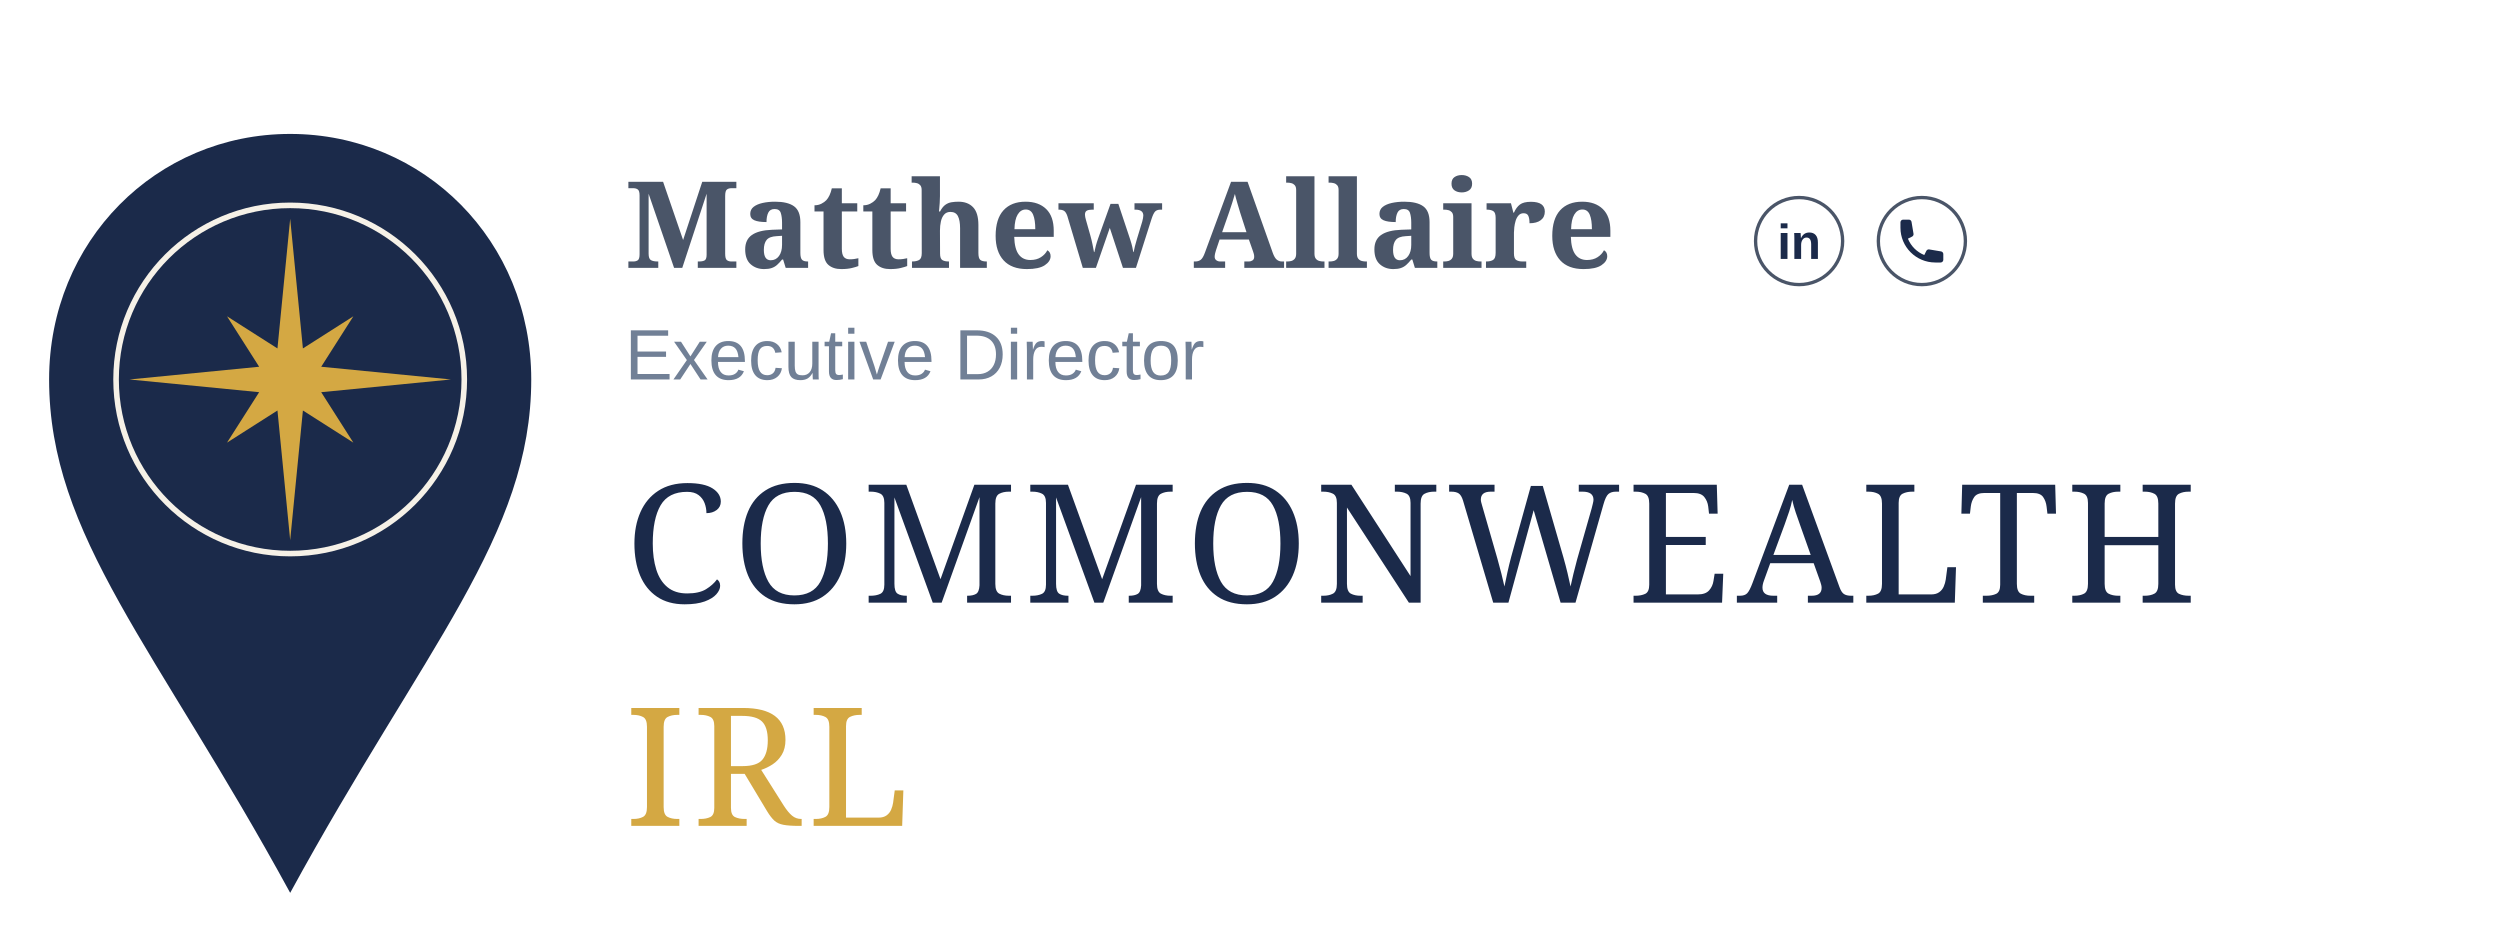
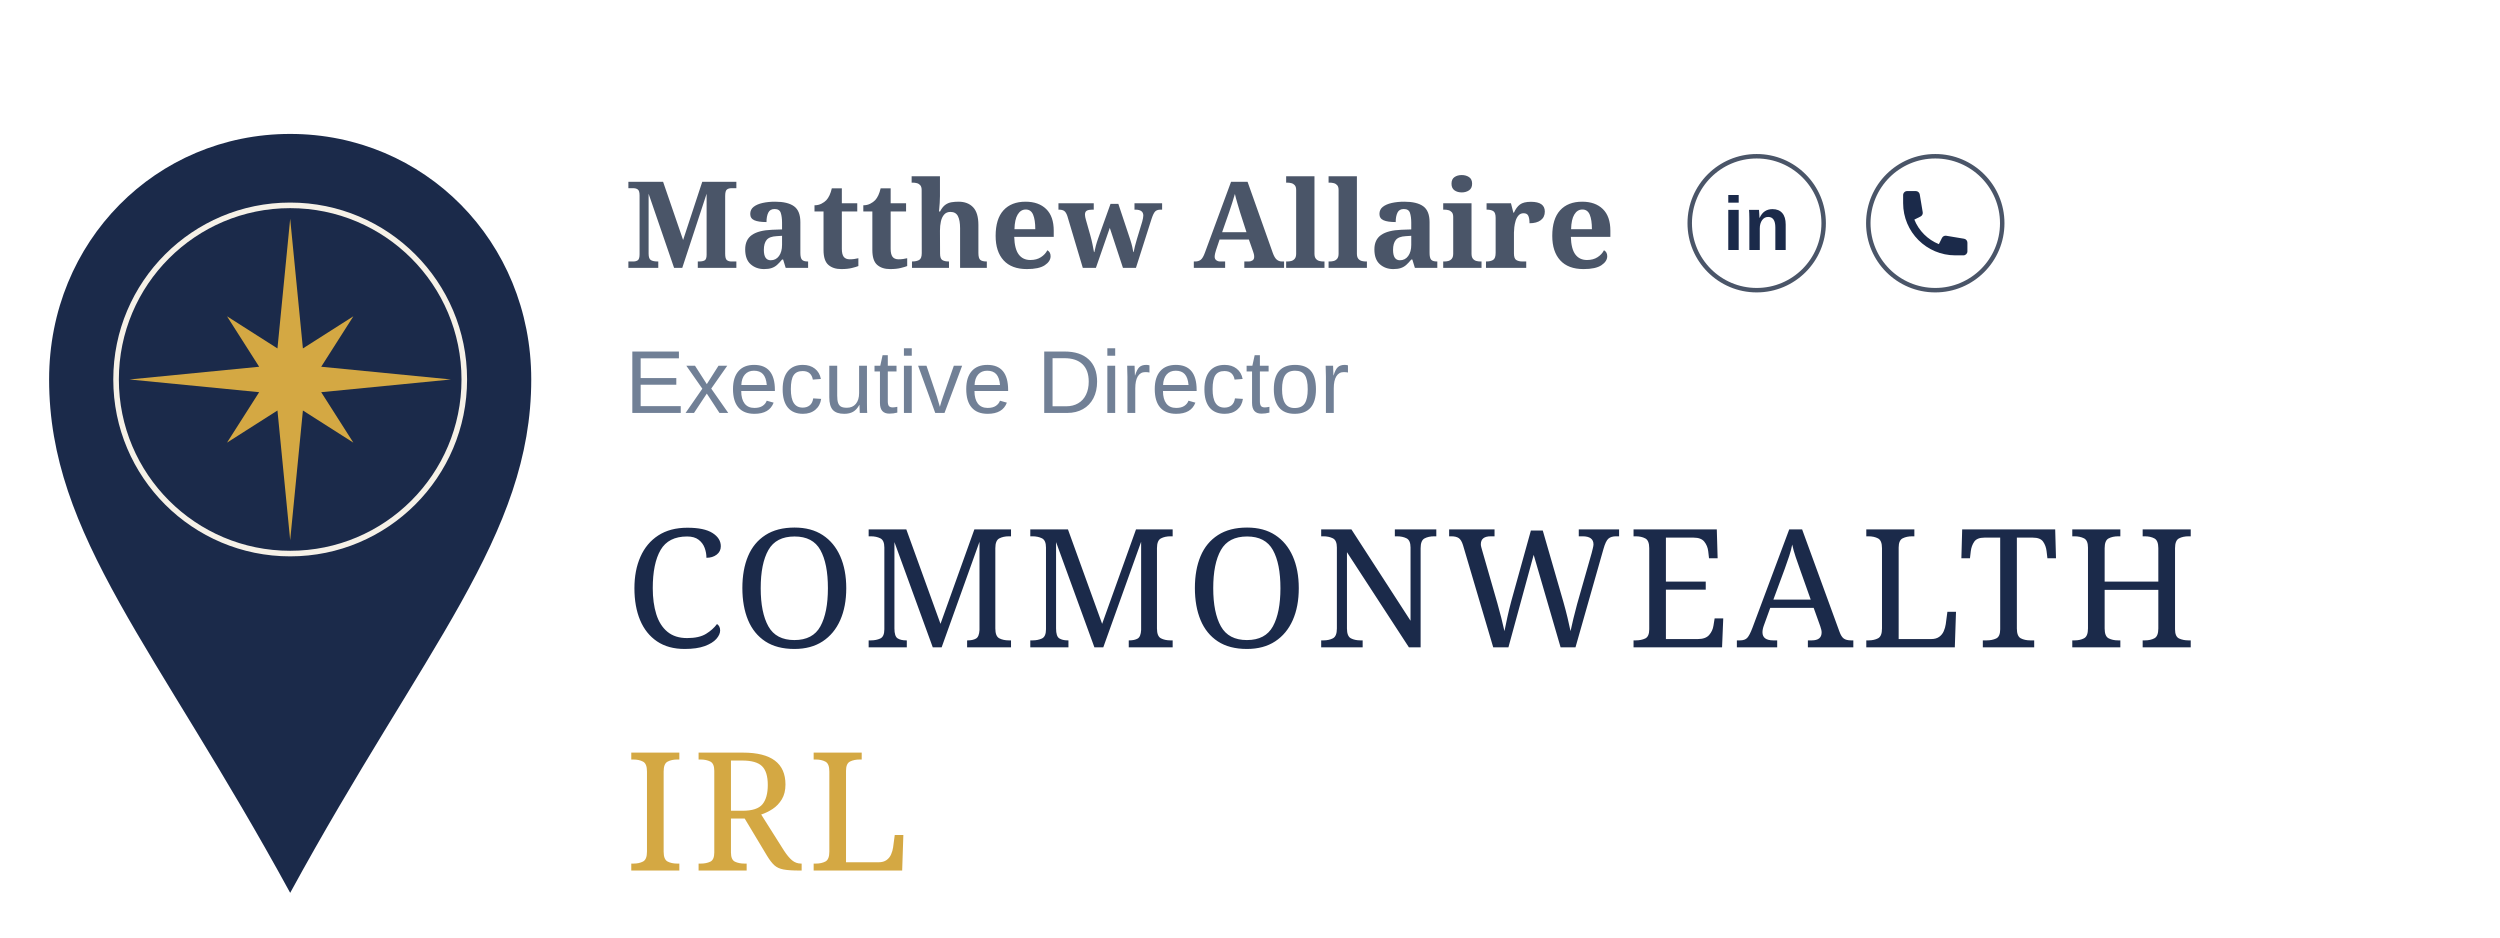
<svg xmlns="http://www.w3.org/2000/svg" viewBox="-10 -10 1120 420" width="1120" height="420">
  <path d="M 120 50 C 60 50 12 98 12 160 C 12 230 60 280 120 390 C 180 280 228 230 228 160 C 228 98 180 50 120 50 Z" fill="#1B2A4A" />
  <circle cx="120" cy="160" r="78" fill="none" stroke="#F6F1E7" stroke-width="2.5" />
  <polygon points="120,88 125.7,146.1 148.3,131.7 133.9,154.3 192,160 133.9,165.7 148.3,188.3 125.7,173.9 120,232 114.3,173.9 91.7,188.3 106.1,165.7 48,160 106.1,154.3 91.7,131.7 114.3,146.1" fill="#D4A843" />
  <text x="270" y="110" font-family="Georgia, serif" font-size="54" font-weight="700" fill="#4A5568">Matthew Allaire</text>
-   <g transform="translate(775, 77)">
-     <circle cx="21" cy="21" r="19.5" fill="none" stroke="#4A5568" stroke-width="1.5" />
-     <text x="21" y="29" font-family="Arial, Helvetica, sans-serif" font-weight="700" font-size="22" fill="#1B2A4A" text-anchor="middle">in</text>
+   <g transform="translate(745, 58)">
+     <circle cx="32" cy="32" r="30" fill="none" stroke="#4A5568" stroke-width="2" />
+     <text x="32" y="44" font-family="Arial, Helvetica, sans-serif" font-weight="700" font-size="34" fill="#1B2A4A" text-anchor="middle">in</text>
  </g>
-   <g transform="translate(830, 77)">
-     <circle cx="21" cy="21" r="19.5" fill="none" stroke="#4A5568" stroke-width="1.5" />
-     <path transform="translate(9, 9) scale(1.2)" d="M2 3a1 1 0 011-1h2.153a1 1 0 01.986.836l.74 4.435a1 1 0 01-.54 1.06l-1.548.773a11.037 11.037 0 006.105 6.105l.774-1.548a1 1 0 011.059-.54l4.435.74a1 1 0 01.836.986V17a1 1 0 01-1 1h-2C7.82 18 2 12.18 2 5V3z" fill="#1B2A4A" />
+   <g transform="translate(825, 58)">
+     <circle cx="32" cy="32" r="30" fill="none" stroke="#4A5568" stroke-width="2" />
+     <path transform="translate(14, 14) scale(1.8)" d="M2 3a1 1 0 011-1h2.153a1 1 0 01.986.836l.74 4.435a1 1 0 01-.54 1.06l-1.548.773a11.037 11.037 0 006.105 6.105l.774-1.548a1 1 0 011.059-.54l4.435.74a1 1 0 01.836.986V17a1 1 0 01-1 1h-2C7.82 18 2 12.18 2 5V3z" fill="#1B2A4A" />
  </g>
-   <text x="270" y="160" font-family="Arial, Helvetica, sans-serif" font-size="32" fill="#718096">Executive Director</text>
-   <text x="270" y="260" font-family="Georgia, serif" font-size="74" font-weight="500" letter-spacing="3" fill="#1B2A4A">COMMONWEALTH</text>
-   <text x="270" y="360" font-family="Georgia, serif" font-size="74" font-weight="500" letter-spacing="3" fill="#D4A843">IRL</text>
+   <text x="270" y="175" font-family="Arial, Helvetica, sans-serif" font-size="40" fill="#718096">Executive Director</text>
+   <text x="270" y="280" font-family="Georgia, serif" font-size="74" font-weight="500" letter-spacing="3" fill="#1B2A4A">COMMONWEALTH</text>
+   <text x="270" y="380" font-family="Georgia, serif" font-size="74" font-weight="500" letter-spacing="3" fill="#D4A843">IRL</text>
</svg>
